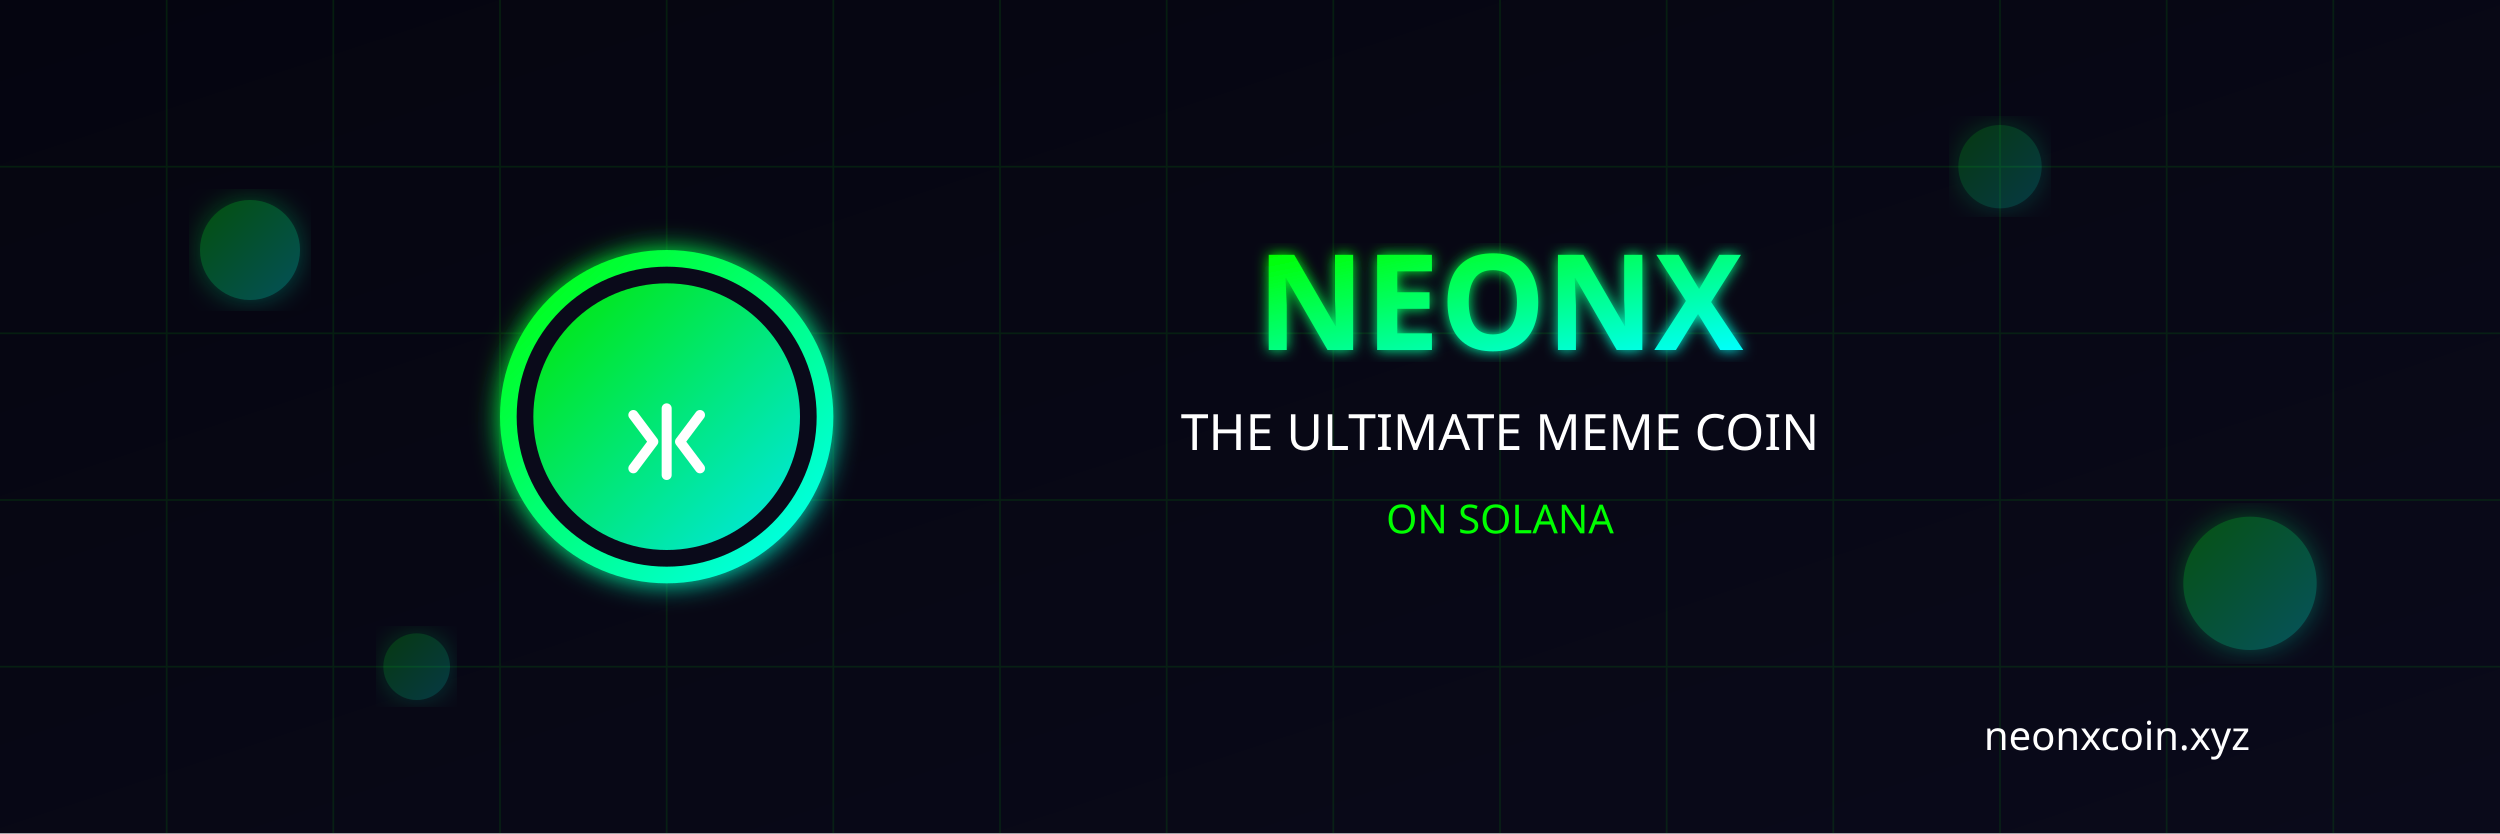
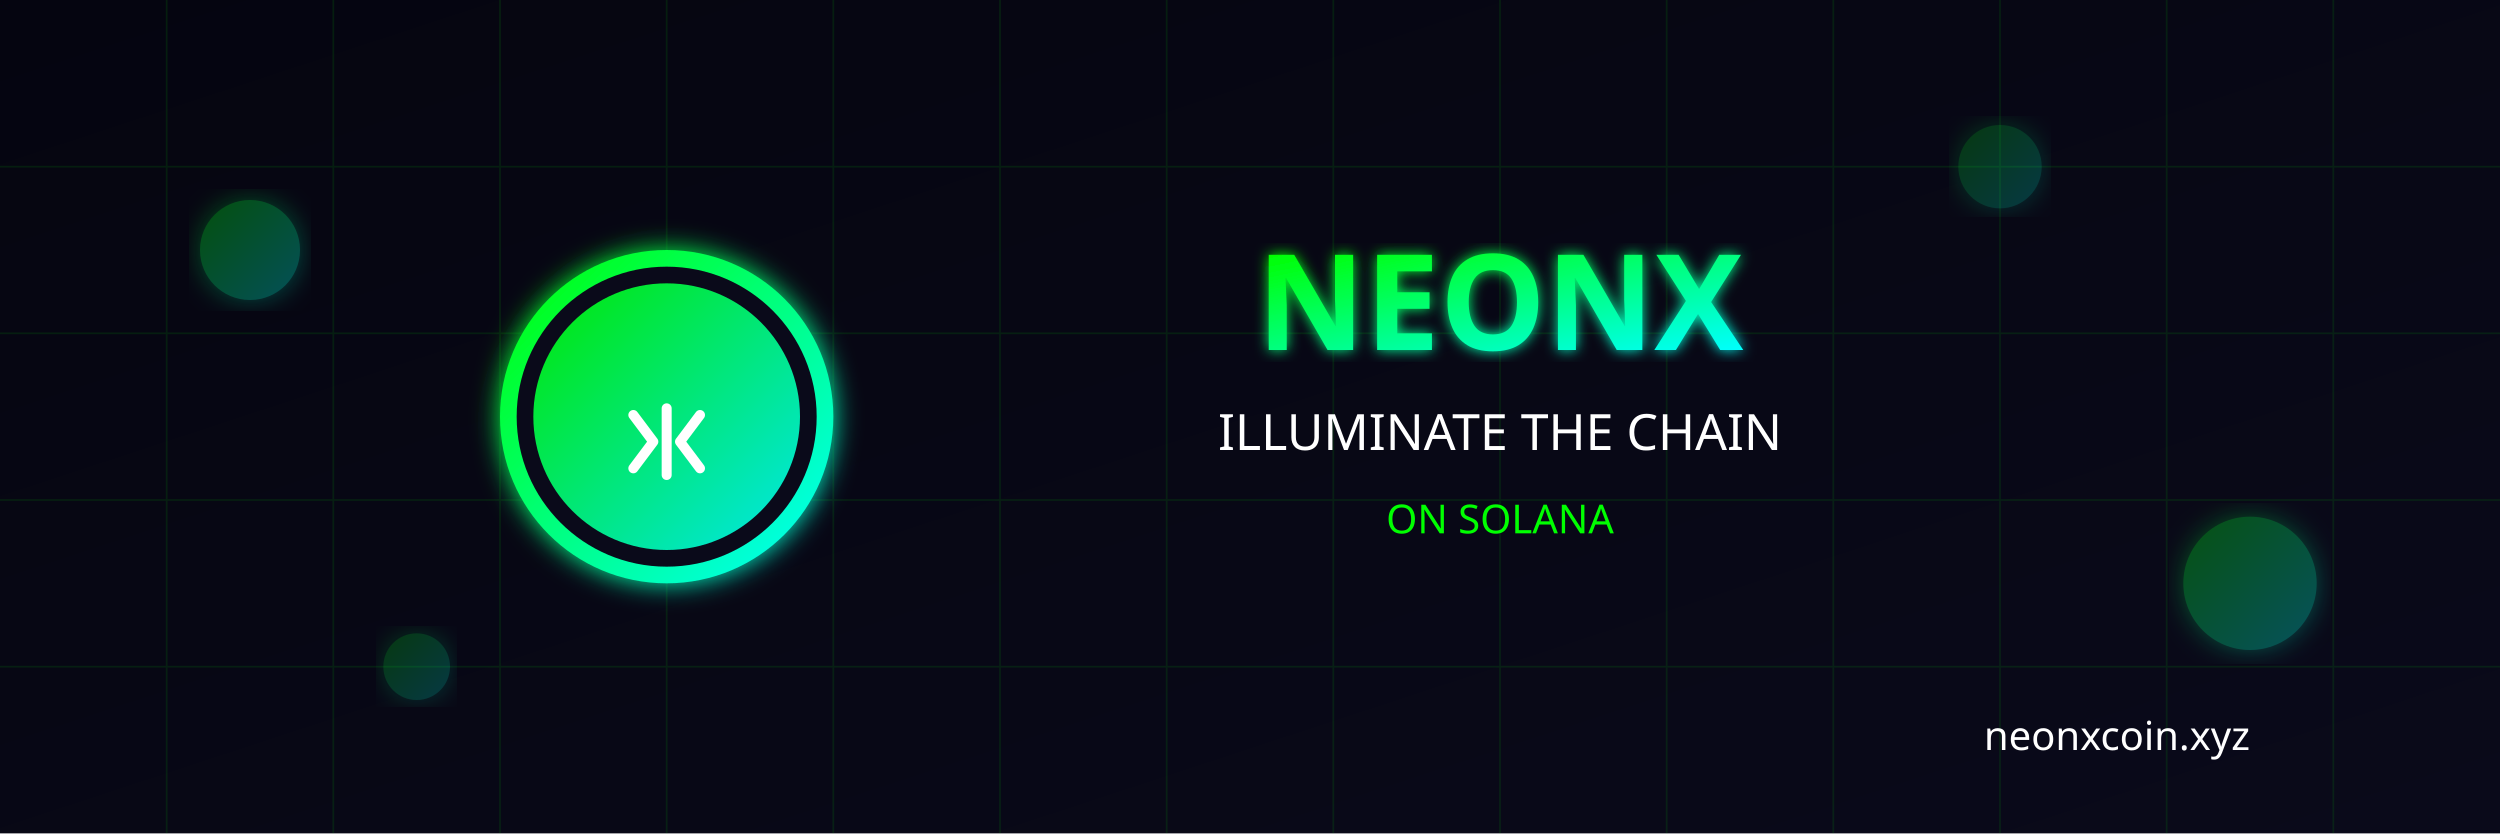
<svg xmlns="http://www.w3.org/2000/svg" width="1500" height="500" viewBox="0 0 1500 500" fill="none">
  <defs>
    <linearGradient id="bgGradient" x1="0%" y1="0%" x2="100%" y2="100%">
      <stop offset="0%" stop-color="#050510" />
      <stop offset="100%" stop-color="#0a0a1a" />
    </linearGradient>
    <linearGradient id="neonGradient" x1="0%" y1="0%" x2="100%" y2="100%">
      <stop offset="0%" stop-color="#00ff00" />
      <stop offset="100%" stop-color="#00ffff" />
    </linearGradient>
    <filter id="glow">
      <feGaussianBlur stdDeviation="8" result="blur" />
      <feComposite in="SourceGraphic" in2="blur" operator="over" />
    </filter>
    <filter id="textGlow">
      <feGaussianBlur stdDeviation="4" result="blur" />
      <feComposite in="SourceGraphic" in2="blur" operator="over" />
    </filter>
  </defs>
  <rect width="1500" height="500" fill="url(#bgGradient)" />
  <g opacity="0.1">
    <line x1="0" y1="100" x2="1500" y2="100" stroke="#00ff00" stroke-width="1" />
    <line x1="0" y1="200" x2="1500" y2="200" stroke="#00ff00" stroke-width="1" />
    <line x1="0" y1="300" x2="1500" y2="300" stroke="#00ff00" stroke-width="1" />
    <line x1="0" y1="400" x2="1500" y2="400" stroke="#00ff00" stroke-width="1" />
    <line x1="100" y1="0" x2="100" y2="500" stroke="#00ff00" stroke-width="1" />
    <line x1="200" y1="0" x2="200" y2="500" stroke="#00ff00" stroke-width="1" />
    <line x1="300" y1="0" x2="300" y2="500" stroke="#00ff00" stroke-width="1" />
    <line x1="400" y1="0" x2="400" y2="500" stroke="#00ff00" stroke-width="1" />
    <line x1="500" y1="0" x2="500" y2="500" stroke="#00ff00" stroke-width="1" />
    <line x1="600" y1="0" x2="600" y2="500" stroke="#00ff00" stroke-width="1" />
    <line x1="700" y1="0" x2="700" y2="500" stroke="#00ff00" stroke-width="1" />
    <line x1="800" y1="0" x2="800" y2="500" stroke="#00ff00" stroke-width="1" />
    <line x1="900" y1="0" x2="900" y2="500" stroke="#00ff00" stroke-width="1" />
    <line x1="1000" y1="0" x2="1000" y2="500" stroke="#00ff00" stroke-width="1" />
    <line x1="1100" y1="0" x2="1100" y2="500" stroke="#00ff00" stroke-width="1" />
    <line x1="1200" y1="0" x2="1200" y2="500" stroke="#00ff00" stroke-width="1" />
    <line x1="1300" y1="0" x2="1300" y2="500" stroke="#00ff00" stroke-width="1" />
    <line x1="1400" y1="0" x2="1400" y2="500" stroke="#00ff00" stroke-width="1" />
  </g>
  <rect x="0" y="0" width="1500" height="500" stroke="#ff0000" stroke-width="1" stroke-dasharray="5,5" fill="none" opacity="0" />
  <rect x="100" y="100" width="1300" height="300" stroke="#ff0000" stroke-width="1" stroke-dasharray="5,5" fill="none" opacity="0" />
  <circle cx="150" cy="150" r="30" fill="url(#neonGradient)" opacity="0.3" filter="url(#glow)" />
  <circle cx="1350" cy="350" r="40" fill="url(#neonGradient)" opacity="0.3" filter="url(#glow)" />
  <circle cx="250" cy="400" r="20" fill="url(#neonGradient)" opacity="0.2" filter="url(#glow)" />
  <circle cx="1200" cy="100" r="25" fill="url(#neonGradient)" opacity="0.2" filter="url(#glow)" />
  <g transform="translate(750, 250)">
    <g transform="translate(-350, 0)">
      <circle cx="0" cy="0" r="100" fill="url(#neonGradient)" filter="url(#glow)" />
      <circle cx="0" cy="0" r="90" fill="#0a0a1a" />
      <circle cx="0" cy="0" r="80" fill="url(#neonGradient)" opacity="0.9" />
      <g transform="translate(-40, -25) scale(2)">
        <path d="M10 12L16 20L10 28" stroke="white" stroke-width="3" stroke-linecap="round" stroke-linejoin="round" />
        <path d="M30 12L24 20L30 28" stroke="white" stroke-width="3" stroke-linecap="round" stroke-linejoin="round" />
        <line x1="20" y1="10" x2="20" y2="30" stroke="white" stroke-width="3" stroke-linecap="round" />
      </g>
    </g>
    <g transform="translate(150, 0)">
      <text x="0" y="-40" font-family="'Orbitron', sans-serif" font-size="80" font-weight="bold" fill="url(#neonGradient)" text-anchor="middle" filter="url(#textGlow)">NEONX</text>
-       <text x="0" y="20" font-family="'Poppins', sans-serif" font-size="30" fill="white" text-anchor="middle">THE ULTIMATE MEME COIN</text>
+       <text x="0" y="20" font-family="'Poppins', sans-serif" font-size="30" fill="white" text-anchor="middle">ILLUMINATE THE CHAIN</text>
      <text x="0" y="70" font-family="'Poppins', sans-serif" font-size="24" fill="#00ff00" text-anchor="middle">ON SOLANA</text>
    </g>
  </g>
  <text x="1350" y="450" font-family="'Poppins', sans-serif" font-size="24" fill="white" text-anchor="end">neonxcoin.xyz</text>
</svg>
